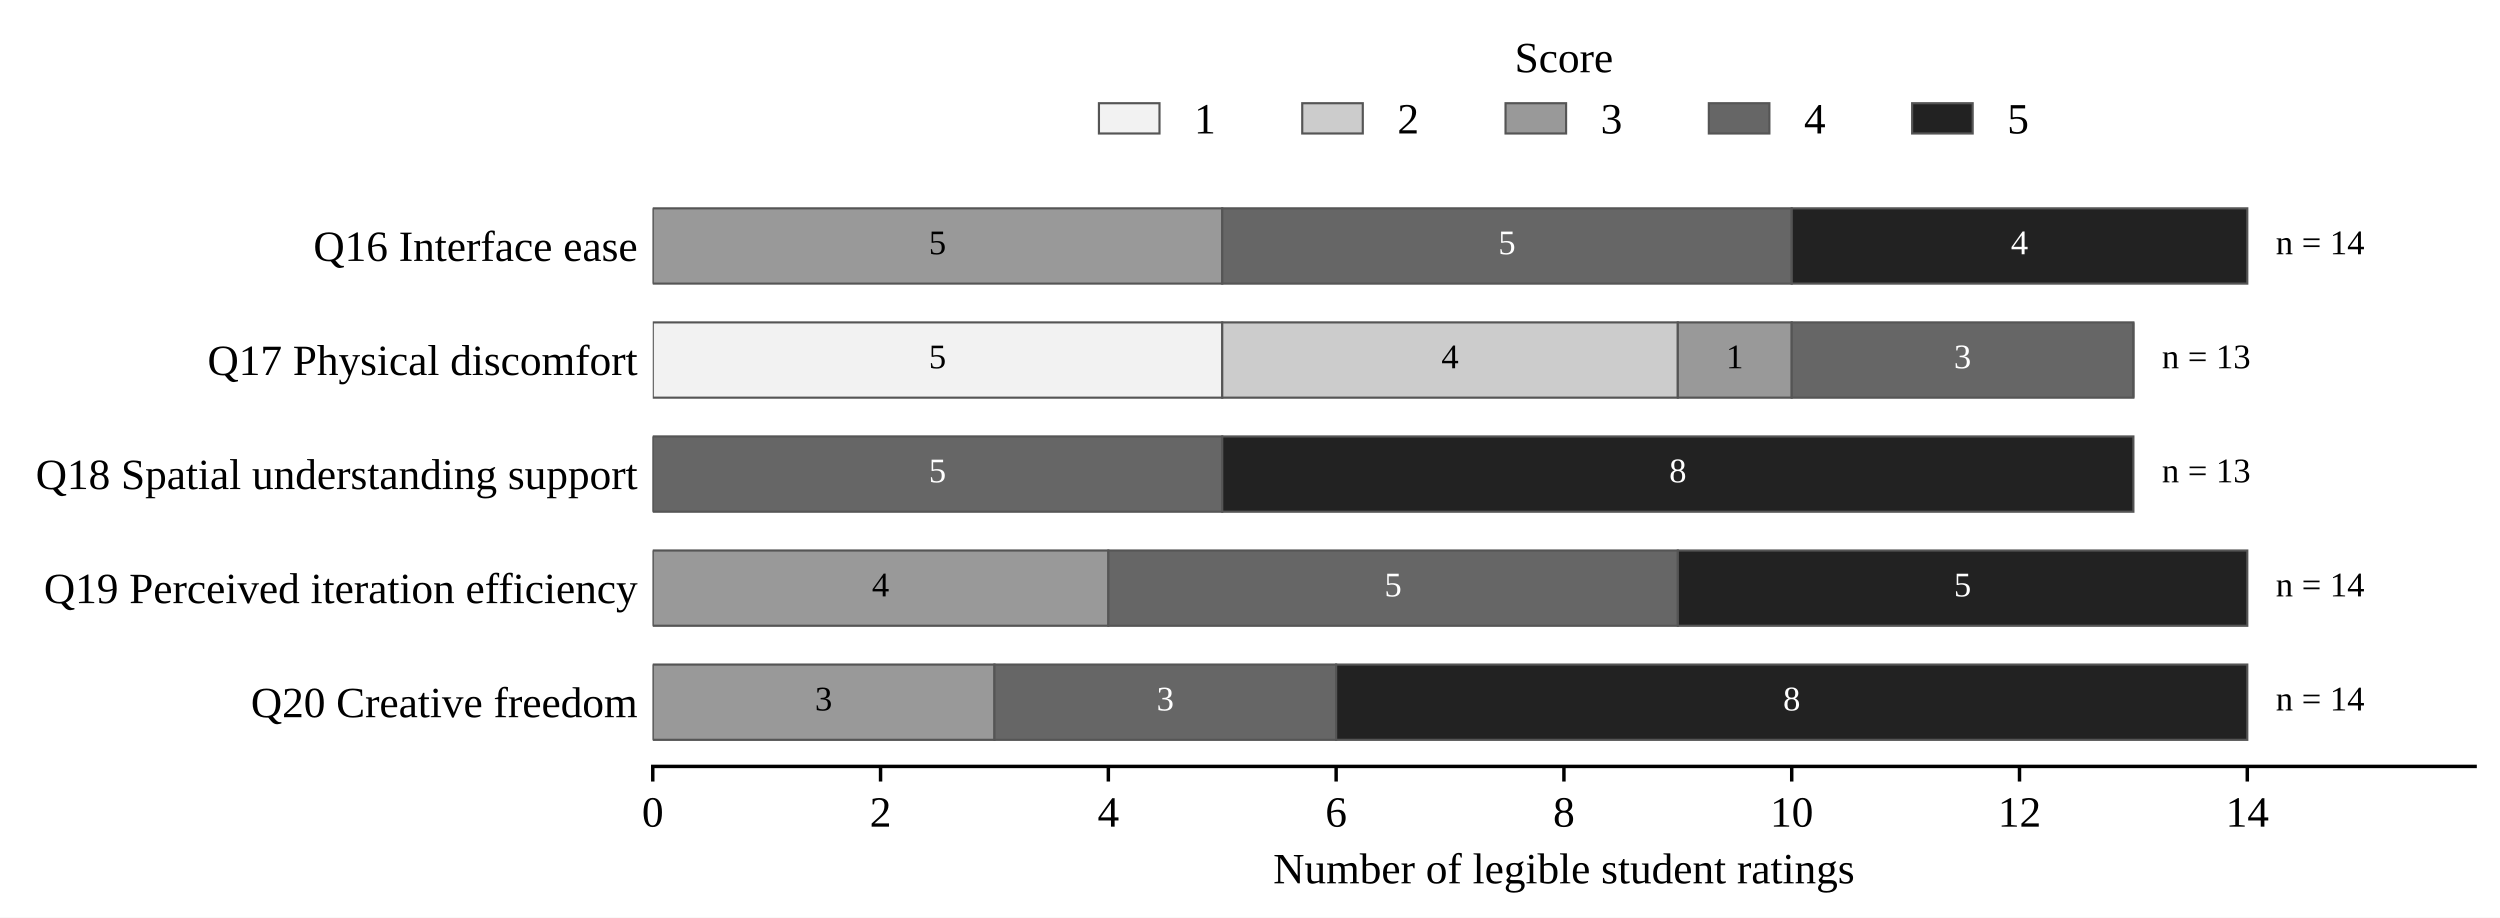
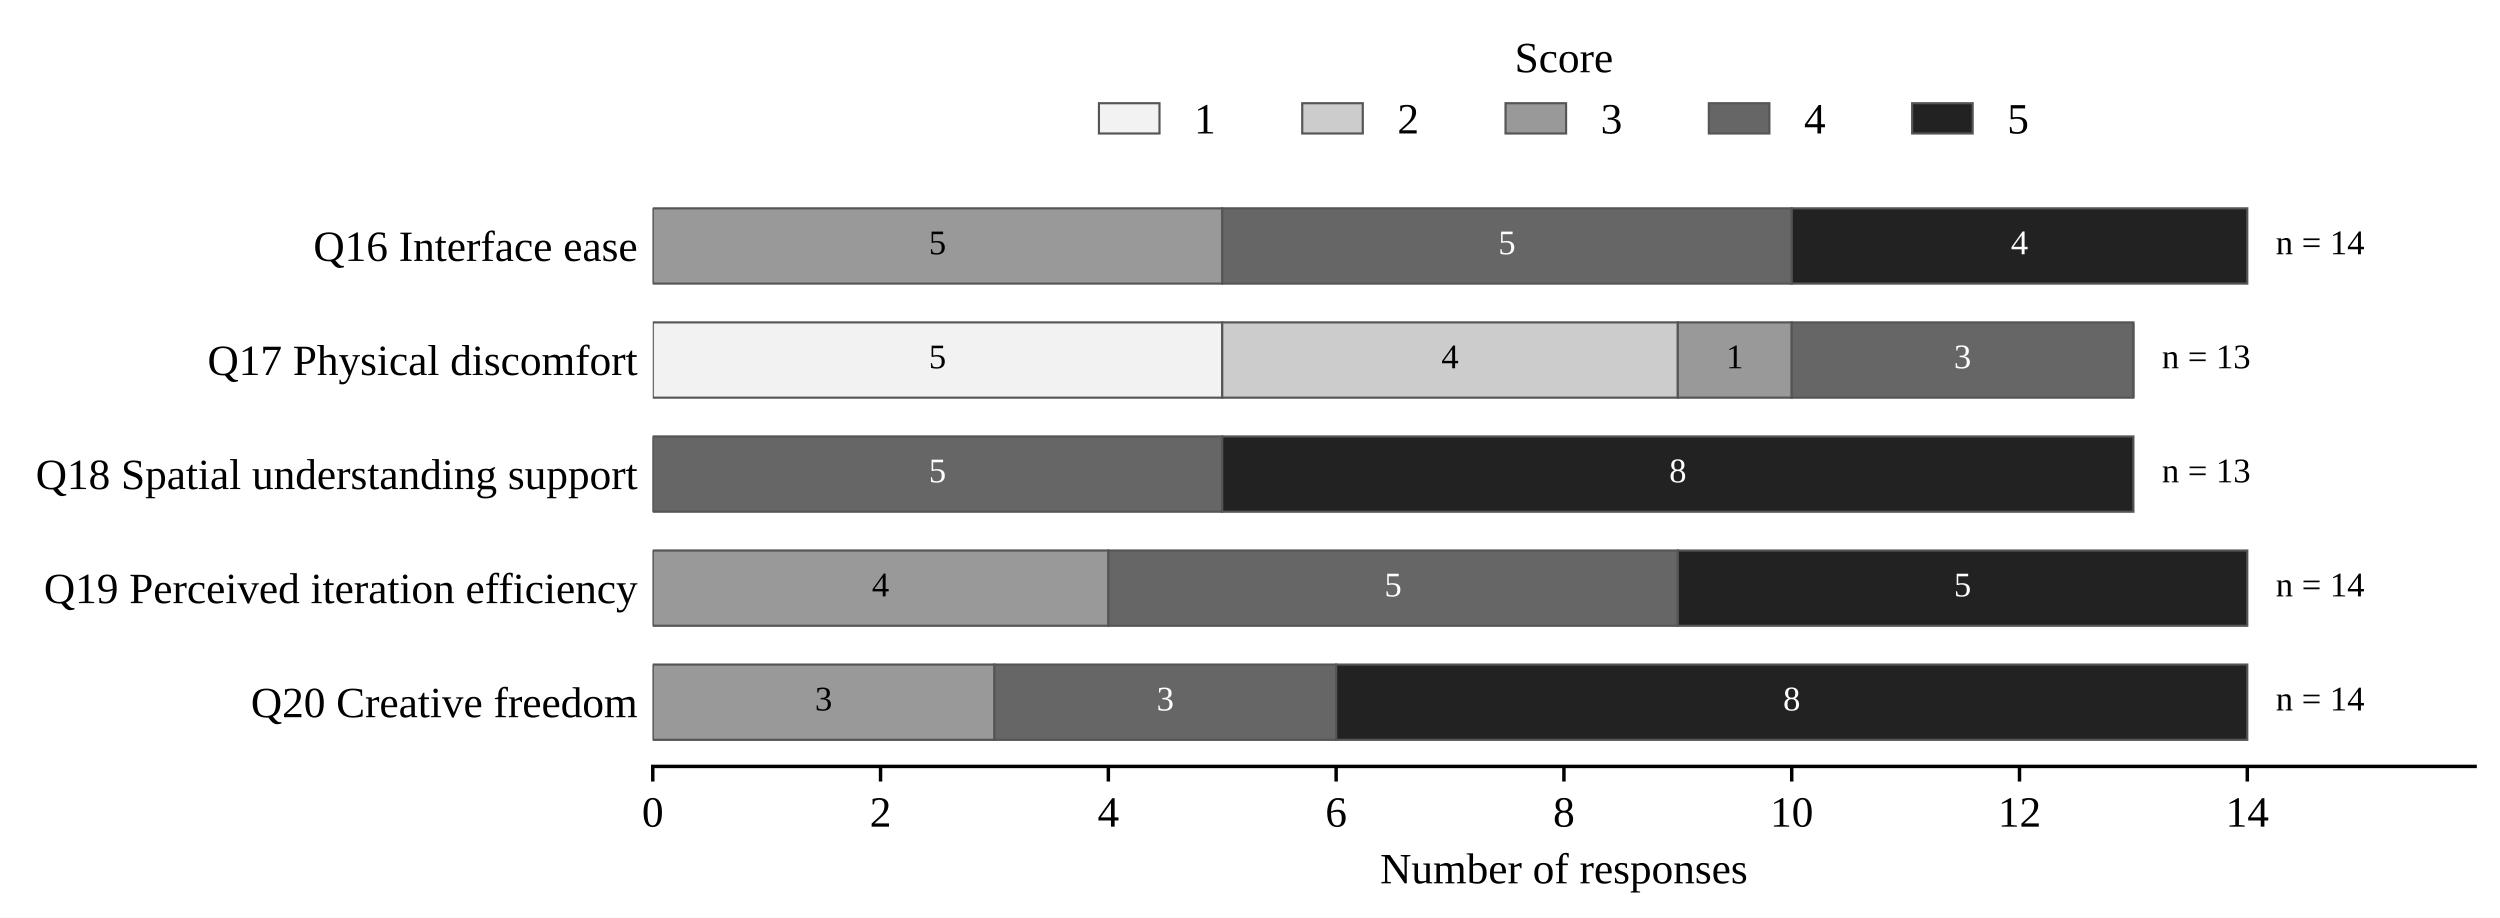
<svg xmlns="http://www.w3.org/2000/svg" xmlns:xlink="http://www.w3.org/1999/xlink" width="577.972pt" height="212.139pt" viewBox="0 0 577.972 212.139" version="1.1">
  <defs>
    <style type="text/css">*{stroke-linejoin: round; stroke-linecap: butt}</style>
  </defs>
  <g id="figure_1">
    <g id="patch_1">
      <path d="M -0 212.139  L 577.972 212.139  L 577.972 0  L -0 0  z " style="fill: #ffffff" />
    </g>
    <g id="axes_1">
      <g id="patch_2">
        <path d="M 150.912 177.186  L 572.212 177.186  L 572.212 42.02  L 150.912 42.02  z " style="fill: #ffffff" />
      </g>
      <g id="patch_3">
-         <path d="M 150.912 48.164  L 150.912 48.164  L 150.912 65.567  L 150.912 65.567  z " clip-path="url(#p9b41c550da)" style="fill: #f2f2f2; stroke: #555555; stroke-width: 0.5; stroke-linejoin: miter" />
+         <path d="M 150.912 48.164  L 150.912 48.164  L 150.912 65.567  L 150.912 65.567  z " clip-path="url(#pb575c5b577)" style="fill: #f2f2f2; stroke: #555555; stroke-width: 0.5; stroke-linejoin: miter" />
      </g>
      <g id="patch_4">
-         <path d="M 150.912 74.533  L 282.568 74.533  L 282.568 91.936  L 150.912 91.936  z " clip-path="url(#p9b41c550da)" style="fill: #f2f2f2; stroke: #555555; stroke-width: 0.5; stroke-linejoin: miter" />
+         <path d="M 150.912 74.533  L 282.568 74.533  L 282.568 91.936  L 150.912 91.936  z " clip-path="url(#pb575c5b577)" style="fill: #f2f2f2; stroke: #555555; stroke-width: 0.5; stroke-linejoin: miter" />
      </g>
      <g id="patch_5">
-         <path d="M 150.912 100.901  L 150.912 100.901  L 150.912 118.304  L 150.912 118.304  z " clip-path="url(#p9b41c550da)" style="fill: #f2f2f2; stroke: #555555; stroke-width: 0.5; stroke-linejoin: miter" />
+         <path d="M 150.912 100.901  L 150.912 100.901  L 150.912 118.304  L 150.912 118.304  z " clip-path="url(#pb575c5b577)" style="fill: #f2f2f2; stroke: #555555; stroke-width: 0.5; stroke-linejoin: miter" />
      </g>
      <g id="patch_6">
-         <path d="M 150.912 127.27  L 150.912 127.27  L 150.912 144.673  L 150.912 144.673  z " clip-path="url(#p9b41c550da)" style="fill: #f2f2f2; stroke: #555555; stroke-width: 0.5; stroke-linejoin: miter" />
+         <path d="M 150.912 127.27  L 150.912 127.27  L 150.912 144.673  L 150.912 144.673  z " clip-path="url(#pb575c5b577)" style="fill: #f2f2f2; stroke: #555555; stroke-width: 0.5; stroke-linejoin: miter" />
      </g>
      <g id="patch_7">
-         <path d="M 150.912 153.638  L 150.912 153.638  L 150.912 171.042  L 150.912 171.042  z " clip-path="url(#p9b41c550da)" style="fill: #f2f2f2; stroke: #555555; stroke-width: 0.5; stroke-linejoin: miter" />
+         <path d="M 150.912 153.638  L 150.912 153.638  L 150.912 171.042  L 150.912 171.042  z " clip-path="url(#pb575c5b577)" style="fill: #f2f2f2; stroke: #555555; stroke-width: 0.5; stroke-linejoin: miter" />
      </g>
      <g id="patch_8">
-         <path d="M 150.912 48.164  L 150.912 48.164  L 150.912 65.567  L 150.912 65.567  z " clip-path="url(#p9b41c550da)" style="fill: #cccccc; stroke: #555555; stroke-width: 0.5; stroke-linejoin: miter" />
+         <path d="M 150.912 48.164  L 150.912 48.164  L 150.912 65.567  L 150.912 65.567  z " clip-path="url(#pb575c5b577)" style="fill: #cccccc; stroke: #555555; stroke-width: 0.5; stroke-linejoin: miter" />
      </g>
      <g id="patch_9">
-         <path d="M 282.568 74.533  L 387.893 74.533  L 387.893 91.936  L 282.568 91.936  z " clip-path="url(#p9b41c550da)" style="fill: #cccccc; stroke: #555555; stroke-width: 0.5; stroke-linejoin: miter" />
+         <path d="M 282.568 74.533  L 387.893 74.533  L 387.893 91.936  L 282.568 91.936  z " clip-path="url(#pb575c5b577)" style="fill: #cccccc; stroke: #555555; stroke-width: 0.5; stroke-linejoin: miter" />
      </g>
      <g id="patch_10">
-         <path d="M 150.912 100.901  L 150.912 100.901  L 150.912 118.304  L 150.912 118.304  z " clip-path="url(#p9b41c550da)" style="fill: #cccccc; stroke: #555555; stroke-width: 0.5; stroke-linejoin: miter" />
+         <path d="M 150.912 100.901  L 150.912 100.901  L 150.912 118.304  L 150.912 118.304  z " clip-path="url(#pb575c5b577)" style="fill: #cccccc; stroke: #555555; stroke-width: 0.5; stroke-linejoin: miter" />
      </g>
      <g id="patch_11">
-         <path d="M 150.912 127.27  L 150.912 127.27  L 150.912 144.673  L 150.912 144.673  z " clip-path="url(#p9b41c550da)" style="fill: #cccccc; stroke: #555555; stroke-width: 0.5; stroke-linejoin: miter" />
+         <path d="M 150.912 127.27  L 150.912 127.27  L 150.912 144.673  L 150.912 144.673  z " clip-path="url(#pb575c5b577)" style="fill: #cccccc; stroke: #555555; stroke-width: 0.5; stroke-linejoin: miter" />
      </g>
      <g id="patch_12">
-         <path d="M 150.912 153.638  L 150.912 153.638  L 150.912 171.042  L 150.912 171.042  z " clip-path="url(#p9b41c550da)" style="fill: #cccccc; stroke: #555555; stroke-width: 0.5; stroke-linejoin: miter" />
+         <path d="M 150.912 153.638  L 150.912 153.638  L 150.912 171.042  L 150.912 171.042  z " clip-path="url(#pb575c5b577)" style="fill: #cccccc; stroke: #555555; stroke-width: 0.5; stroke-linejoin: miter" />
      </g>
      <g id="patch_13">
-         <path d="M 150.912 48.164  L 282.568 48.164  L 282.568 65.567  L 150.912 65.567  z " clip-path="url(#p9b41c550da)" style="fill: #999999; stroke: #555555; stroke-width: 0.5; stroke-linejoin: miter" />
+         <path d="M 150.912 48.164  L 282.568 48.164  L 282.568 65.567  L 150.912 65.567  z " clip-path="url(#pb575c5b577)" style="fill: #999999; stroke: #555555; stroke-width: 0.5; stroke-linejoin: miter" />
      </g>
      <g id="patch_14">
-         <path d="M 387.893 74.533  L 414.224 74.533  L 414.224 91.936  L 387.893 91.936  z " clip-path="url(#p9b41c550da)" style="fill: #999999; stroke: #555555; stroke-width: 0.5; stroke-linejoin: miter" />
+         <path d="M 387.893 74.533  L 414.224 74.533  L 414.224 91.936  L 387.893 91.936  z " clip-path="url(#pb575c5b577)" style="fill: #999999; stroke: #555555; stroke-width: 0.5; stroke-linejoin: miter" />
      </g>
      <g id="patch_15">
-         <path d="M 150.912 100.901  L 150.912 100.901  L 150.912 118.304  L 150.912 118.304  z " clip-path="url(#p9b41c550da)" style="fill: #999999; stroke: #555555; stroke-width: 0.5; stroke-linejoin: miter" />
+         <path d="M 150.912 100.901  L 150.912 100.901  L 150.912 118.304  L 150.912 118.304  z " clip-path="url(#pb575c5b577)" style="fill: #999999; stroke: #555555; stroke-width: 0.5; stroke-linejoin: miter" />
      </g>
      <g id="patch_16">
-         <path d="M 150.912 127.27  L 256.237 127.27  L 256.237 144.673  L 150.912 144.673  z " clip-path="url(#p9b41c550da)" style="fill: #999999; stroke: #555555; stroke-width: 0.5; stroke-linejoin: miter" />
+         <path d="M 150.912 127.27  L 256.237 127.27  L 256.237 144.673  L 150.912 144.673  z " clip-path="url(#pb575c5b577)" style="fill: #999999; stroke: #555555; stroke-width: 0.5; stroke-linejoin: miter" />
      </g>
      <g id="patch_17">
-         <path d="M 150.912 153.638  L 229.905 153.638  L 229.905 171.042  L 150.912 171.042  z " clip-path="url(#p9b41c550da)" style="fill: #999999; stroke: #555555; stroke-width: 0.5; stroke-linejoin: miter" />
+         <path d="M 150.912 153.638  L 229.905 153.638  L 229.905 171.042  L 150.912 171.042  z " clip-path="url(#pb575c5b577)" style="fill: #999999; stroke: #555555; stroke-width: 0.5; stroke-linejoin: miter" />
      </g>
      <g id="patch_18">
-         <path d="M 282.568 48.164  L 414.224 48.164  L 414.224 65.567  L 282.568 65.567  z " clip-path="url(#p9b41c550da)" style="fill: #666666; stroke: #555555; stroke-width: 0.5; stroke-linejoin: miter" />
+         <path d="M 282.568 48.164  L 414.224 48.164  L 414.224 65.567  L 282.568 65.567  z " clip-path="url(#pb575c5b577)" style="fill: #666666; stroke: #555555; stroke-width: 0.5; stroke-linejoin: miter" />
      </g>
      <g id="patch_19">
-         <path d="M 414.224 74.533  L 493.218 74.533  L 493.218 91.936  L 414.224 91.936  z " clip-path="url(#p9b41c550da)" style="fill: #666666; stroke: #555555; stroke-width: 0.5; stroke-linejoin: miter" />
+         <path d="M 414.224 74.533  L 493.218 74.533  L 493.218 91.936  L 414.224 91.936  z " clip-path="url(#pb575c5b577)" style="fill: #666666; stroke: #555555; stroke-width: 0.5; stroke-linejoin: miter" />
      </g>
      <g id="patch_20">
-         <path d="M 150.912 100.901  L 282.568 100.901  L 282.568 118.304  L 150.912 118.304  z " clip-path="url(#p9b41c550da)" style="fill: #666666; stroke: #555555; stroke-width: 0.5; stroke-linejoin: miter" />
+         <path d="M 150.912 100.901  L 282.568 100.901  L 282.568 118.304  L 150.912 118.304  z " clip-path="url(#pb575c5b577)" style="fill: #666666; stroke: #555555; stroke-width: 0.5; stroke-linejoin: miter" />
      </g>
      <g id="patch_21">
-         <path d="M 256.237 127.27  L 387.893 127.27  L 387.893 144.673  L 256.237 144.673  z " clip-path="url(#p9b41c550da)" style="fill: #666666; stroke: #555555; stroke-width: 0.5; stroke-linejoin: miter" />
+         <path d="M 256.237 127.27  L 387.893 127.27  L 387.893 144.673  L 256.237 144.673  z " clip-path="url(#pb575c5b577)" style="fill: #666666; stroke: #555555; stroke-width: 0.5; stroke-linejoin: miter" />
      </g>
      <g id="patch_22">
-         <path d="M 229.905 153.638  L 308.899 153.638  L 308.899 171.042  L 229.905 171.042  z " clip-path="url(#p9b41c550da)" style="fill: #666666; stroke: #555555; stroke-width: 0.5; stroke-linejoin: miter" />
+         <path d="M 229.905 153.638  L 308.899 153.638  L 308.899 171.042  L 229.905 171.042  z " clip-path="url(#pb575c5b577)" style="fill: #666666; stroke: #555555; stroke-width: 0.5; stroke-linejoin: miter" />
      </g>
      <g id="patch_23">
-         <path d="M 414.224 48.164  L 519.549 48.164  L 519.549 65.567  L 414.224 65.567  z " clip-path="url(#p9b41c550da)" style="fill: #222222; stroke: #555555; stroke-width: 0.5; stroke-linejoin: miter" />
+         <path d="M 414.224 48.164  L 519.549 48.164  L 519.549 65.567  L 414.224 65.567  z " clip-path="url(#pb575c5b577)" style="fill: #222222; stroke: #555555; stroke-width: 0.5; stroke-linejoin: miter" />
      </g>
      <g id="patch_24">
-         <path d="M 493.218 74.533  L 493.218 74.533  L 493.218 91.936  L 493.218 91.936  z " clip-path="url(#p9b41c550da)" style="fill: #222222; stroke: #555555; stroke-width: 0.5; stroke-linejoin: miter" />
+         <path d="M 493.218 74.533  L 493.218 74.533  L 493.218 91.936  L 493.218 91.936  z " clip-path="url(#pb575c5b577)" style="fill: #222222; stroke: #555555; stroke-width: 0.5; stroke-linejoin: miter" />
      </g>
      <g id="patch_25">
-         <path d="M 282.568 100.901  L 493.218 100.901  L 493.218 118.304  L 282.568 118.304  z " clip-path="url(#p9b41c550da)" style="fill: #222222; stroke: #555555; stroke-width: 0.5; stroke-linejoin: miter" />
+         <path d="M 282.568 100.901  L 493.218 100.901  L 493.218 118.304  L 282.568 118.304  z " clip-path="url(#pb575c5b577)" style="fill: #222222; stroke: #555555; stroke-width: 0.5; stroke-linejoin: miter" />
      </g>
      <g id="patch_26">
-         <path d="M 387.893 127.27  L 519.549 127.27  L 519.549 144.673  L 387.893 144.673  z " clip-path="url(#p9b41c550da)" style="fill: #222222; stroke: #555555; stroke-width: 0.5; stroke-linejoin: miter" />
+         <path d="M 387.893 127.27  L 519.549 127.27  L 519.549 144.673  L 387.893 144.673  z " clip-path="url(#pb575c5b577)" style="fill: #222222; stroke: #555555; stroke-width: 0.5; stroke-linejoin: miter" />
      </g>
      <g id="patch_27">
-         <path d="M 308.899 153.638  L 519.549 153.638  L 519.549 171.042  L 308.899 171.042  z " clip-path="url(#p9b41c550da)" style="fill: #222222; stroke: #555555; stroke-width: 0.5; stroke-linejoin: miter" />
+         <path d="M 308.899 153.638  L 519.549 153.638  L 519.549 171.042  L 308.899 171.042  z " clip-path="url(#pb575c5b577)" style="fill: #222222; stroke: #555555; stroke-width: 0.5; stroke-linejoin: miter" />
      </g>
      <g id="matplotlib.axis_1">
        <g id="xtick_1">
          <g id="line2d_1">
            <defs>
-               <path id="m847ff2c1a3" d="M 0 0  L 0 3.5  " style="stroke: #000000; stroke-width: 0.8" />
+               <path id="m11581eb2d2" d="M 0 0  L 0 3.5  " style="stroke: #000000; stroke-width: 0.8" />
            </defs>
            <g>
-               <use xlink:href="#m847ff2c1a3" x="150.912" y="177.186" style="stroke: #000000; stroke-width: 0.8" />
+               <use xlink:href="#m11581eb2d2" x="150.912" y="177.186" style="stroke: #000000; stroke-width: 0.8" />
            </g>
          </g>
          <g id="text_1">
            <text style="font-size: 10px; font-family: 'Times New Roman'; text-anchor: middle" x="150.912" y="191.119" transform="rotate(-0 150.9116 191.1191)">0</text>
          </g>
        </g>
        <g id="xtick_2">
          <g id="line2d_2">
            <g>
-               <use xlink:href="#m847ff2c1a3" x="203.574" y="177.186" style="stroke: #000000; stroke-width: 0.8" />
+               <use xlink:href="#m11581eb2d2" x="203.574" y="177.186" style="stroke: #000000; stroke-width: 0.8" />
            </g>
          </g>
          <g id="text_2">
            <text style="font-size: 10px; font-family: 'Times New Roman'; text-anchor: middle" x="203.574" y="191.119" transform="rotate(-0 203.5741 191.1191)">2</text>
          </g>
        </g>
        <g id="xtick_3">
          <g id="line2d_3">
            <g>
-               <use xlink:href="#m847ff2c1a3" x="256.237" y="177.186" style="stroke: #000000; stroke-width: 0.8" />
+               <use xlink:href="#m11581eb2d2" x="256.237" y="177.186" style="stroke: #000000; stroke-width: 0.8" />
            </g>
          </g>
          <g id="text_3">
            <text style="font-size: 10px; font-family: 'Times New Roman'; text-anchor: middle" x="256.237" y="191.119" transform="rotate(-0 256.2366 191.1191)">4</text>
          </g>
        </g>
        <g id="xtick_4">
          <g id="line2d_4">
            <g>
-               <use xlink:href="#m847ff2c1a3" x="308.899" y="177.186" style="stroke: #000000; stroke-width: 0.8" />
+               <use xlink:href="#m11581eb2d2" x="308.899" y="177.186" style="stroke: #000000; stroke-width: 0.8" />
            </g>
          </g>
          <g id="text_4">
            <text style="font-size: 10px; font-family: 'Times New Roman'; text-anchor: middle" x="308.899" y="191.119" transform="rotate(-0 308.8991 191.1191)">6</text>
          </g>
        </g>
        <g id="xtick_5">
          <g id="line2d_5">
            <g>
-               <use xlink:href="#m847ff2c1a3" x="361.562" y="177.186" style="stroke: #000000; stroke-width: 0.8" />
+               <use xlink:href="#m11581eb2d2" x="361.562" y="177.186" style="stroke: #000000; stroke-width: 0.8" />
            </g>
          </g>
          <g id="text_5">
            <text style="font-size: 10px; font-family: 'Times New Roman'; text-anchor: middle" x="361.562" y="191.119" transform="rotate(-0 361.5616 191.1191)">8</text>
          </g>
        </g>
        <g id="xtick_6">
          <g id="line2d_6">
            <g>
-               <use xlink:href="#m847ff2c1a3" x="414.224" y="177.186" style="stroke: #000000; stroke-width: 0.8" />
+               <use xlink:href="#m11581eb2d2" x="414.224" y="177.186" style="stroke: #000000; stroke-width: 0.8" />
            </g>
          </g>
          <g id="text_6">
            <text style="font-size: 10px; font-family: 'Times New Roman'; text-anchor: middle" x="414.224" y="191.119" transform="rotate(-0 414.2241 191.1191)">10</text>
          </g>
        </g>
        <g id="xtick_7">
          <g id="line2d_7">
            <g>
-               <use xlink:href="#m847ff2c1a3" x="466.887" y="177.186" style="stroke: #000000; stroke-width: 0.8" />
+               <use xlink:href="#m11581eb2d2" x="466.887" y="177.186" style="stroke: #000000; stroke-width: 0.8" />
            </g>
          </g>
          <g id="text_7">
            <text style="font-size: 10px; font-family: 'Times New Roman'; text-anchor: middle" x="466.887" y="191.119" transform="rotate(-0 466.8866 191.1191)">12</text>
          </g>
        </g>
        <g id="xtick_8">
          <g id="line2d_8">
            <g>
-               <use xlink:href="#m847ff2c1a3" x="519.549" y="177.186" style="stroke: #000000; stroke-width: 0.8" />
+               <use xlink:href="#m11581eb2d2" x="519.549" y="177.186" style="stroke: #000000; stroke-width: 0.8" />
            </g>
          </g>
          <g id="text_8">
            <text style="font-size: 10px; font-family: 'Times New Roman'; text-anchor: middle" x="519.549" y="191.119" transform="rotate(-0 519.5491 191.1191)">14</text>
          </g>
        </g>
        <g id="text_9">
-           <text style="font-size: 10px; font-family: 'Times New Roman'; text-anchor: middle" x="361.562" y="204.221" transform="rotate(-0 361.5616 204.2211)">Number of legible student ratings</text>
+           <text style="font-size: 10px; font-family: 'Times New Roman'; text-anchor: middle" x="361.562" y="204.221" transform="rotate(-0 361.5616 204.2211)">Number of responses</text>
        </g>
      </g>
      <g id="matplotlib.axis_2">
        <g id="ytick_1">
          <g id="line2d_9" />
          <g id="text_10">
            <text style="font-size: 10px; font-family: 'Times New Roman'; text-anchor: end" x="147.412" y="60.333" transform="rotate(-0 147.4116 60.33286)">Q16  Interface ease</text>
          </g>
        </g>
        <g id="ytick_2">
          <g id="line2d_10" />
          <g id="text_11">
            <text style="font-size: 10px; font-family: 'Times New Roman'; text-anchor: end" x="147.412" y="86.706" transform="rotate(-0 147.4116 86.70614)">Q17  Physical discomfort</text>
          </g>
        </g>
        <g id="ytick_3">
          <g id="line2d_11" />
          <g id="text_12">
            <text style="font-size: 10px; font-family: 'Times New Roman'; text-anchor: end" x="147.412" y="113.075" transform="rotate(-0 147.4116 113.0747)">Q18  Spatial understanding support</text>
          </g>
        </g>
        <g id="ytick_4">
          <g id="line2d_12" />
          <g id="text_13">
            <text style="font-size: 10px; font-family: 'Times New Roman'; text-anchor: end" x="147.412" y="139.443" transform="rotate(-0 147.4116 139.4433)">Q19  Perceived iteration efficiency</text>
          </g>
        </g>
        <g id="ytick_5">
          <g id="line2d_13" />
          <g id="text_14">
            <text style="font-size: 10px; font-family: 'Times New Roman'; text-anchor: end" x="147.412" y="165.812" transform="rotate(-0 147.4116 165.8119)">Q20  Creative freedom</text>
          </g>
        </g>
      </g>
      <g id="patch_28">
        <path d="M 150.912 177.186  L 572.212 177.186  " style="fill: none; stroke: #000000; stroke-width: 0.8; stroke-linejoin: miter; stroke-linecap: square" />
      </g>
      <g id="text_15">
        <text style="font-size: 8px; font-family: 'Times New Roman'; text-anchor: middle" x="216.74" y="85.144" transform="rotate(-0 216.7397 85.14442)">5</text>
      </g>
      <g id="text_16">
        <text style="font-size: 8px; font-family: 'Times New Roman'; text-anchor: middle" x="335.23" y="85.144" transform="rotate(-0 335.2303 85.14442)">4</text>
      </g>
      <g id="text_17">
        <text style="font-size: 8px; font-family: 'Times New Roman'; text-anchor: middle" x="216.74" y="58.776" transform="rotate(-0 216.7397 58.77583)">5</text>
      </g>
      <g id="text_18">
        <text style="font-size: 8px; font-family: 'Times New Roman'; text-anchor: middle" x="401.058" y="85.144" transform="rotate(-0 401.0584 85.14442)">1</text>
      </g>
      <g id="text_19">
        <text style="font-size: 8px; font-family: 'Times New Roman'; text-anchor: middle" x="203.574" y="137.882" transform="rotate(-0 203.5741 137.8816)">4</text>
      </g>
      <g id="text_20">
        <text style="font-size: 8px; font-family: 'Times New Roman'; text-anchor: middle" x="190.408" y="164.25" transform="rotate(-0 190.4084 164.2502)">3</text>
      </g>
      <g id="text_21">
        <text style="font-size: 8px; font-family: 'Times New Roman'; text-anchor: middle; fill: #ffffff" x="348.396" y="58.776" transform="rotate(-0 348.3959 58.77583)">5</text>
      </g>
      <g id="text_22">
        <text style="font-size: 8px; font-family: 'Times New Roman'; text-anchor: middle; fill: #ffffff" x="453.721" y="85.144" transform="rotate(-0 453.7209 85.14442)">3</text>
      </g>
      <g id="text_23">
        <text style="font-size: 8px; font-family: 'Times New Roman'; text-anchor: middle; fill: #ffffff" x="216.74" y="111.513" transform="rotate(-0 216.7397 111.513)">5</text>
      </g>
      <g id="text_24">
        <text style="font-size: 8px; font-family: 'Times New Roman'; text-anchor: middle; fill: #ffffff" x="322.065" y="137.882" transform="rotate(-0 322.0647 137.8816)">5</text>
      </g>
      <g id="text_25">
        <text style="font-size: 8px; font-family: 'Times New Roman'; text-anchor: middle; fill: #ffffff" x="269.402" y="164.25" transform="rotate(-0 269.4022 164.2502)">3</text>
      </g>
      <g id="text_26">
        <text style="font-size: 8px; font-family: 'Times New Roman'; text-anchor: middle; fill: #ffffff" x="466.887" y="58.776" transform="rotate(-0 466.8866 58.77583)">4</text>
      </g>
      <g id="text_27">
        <text style="font-size: 8px; font-family: 'Times New Roman'; text-anchor: middle; fill: #ffffff" x="387.893" y="111.513" transform="rotate(-0 387.8928 111.513)">8</text>
      </g>
      <g id="text_28">
        <text style="font-size: 8px; font-family: 'Times New Roman'; text-anchor: middle; fill: #ffffff" x="453.721" y="137.882" transform="rotate(-0 453.7209 137.8816)">5</text>
      </g>
      <g id="text_29">
        <text style="font-size: 8px; font-family: 'Times New Roman'; text-anchor: middle; fill: #ffffff" x="414.224" y="164.25" transform="rotate(-0 414.2241 164.2502)">8</text>
      </g>
      <g id="text_30">
        <text style="font-size: 8px; font-family: 'Times New Roman'; text-anchor: start" x="526.132" y="58.776" transform="rotate(-0 526.1319 58.77583)">n = 14</text>
      </g>
      <g id="text_31">
        <text style="font-size: 8px; font-family: 'Times New Roman'; text-anchor: start" x="499.801" y="85.144" transform="rotate(-0 499.8006 85.14442)">n = 13</text>
      </g>
      <g id="text_32">
        <text style="font-size: 8px; font-family: 'Times New Roman'; text-anchor: start" x="499.801" y="111.513" transform="rotate(-0 499.8006 111.513)">n = 13</text>
      </g>
      <g id="text_33">
        <text style="font-size: 8px; font-family: 'Times New Roman'; text-anchor: start" x="526.132" y="137.882" transform="rotate(-0 526.1319 137.8816)">n = 14</text>
      </g>
      <g id="text_34">
        <text style="font-size: 8px; font-family: 'Times New Roman'; text-anchor: start" x="526.132" y="164.25" transform="rotate(-0 526.1319 164.2502)">n = 14</text>
      </g>
      <g id="legend_1">
        <g id="text_35">
          <text style="font-size: 10px; font-family: 'Times New Roman'; text-anchor: start" x="350.177" y="16.704" transform="rotate(-0 350.1772 16.70375)">Score</text>
        </g>
        <g id="patch_29">
          <path d="M 254.062 30.862  L 268.062 30.862  L 268.062 23.862  L 254.062 23.862  z " style="fill: #f2f2f2; stroke: #555555; stroke-width: 0.5; stroke-linejoin: miter" />
        </g>
        <g id="text_36">
          <text style="font-size: 10px; font-family: 'Times New Roman'; text-anchor: start" x="276.062" y="30.862" transform="rotate(-0 276.0616 30.86195)">1</text>
        </g>
        <g id="patch_30">
          <path d="M 301.062 30.862  L 315.062 30.862  L 315.062 23.862  L 301.062 23.862  z " style="fill: #cccccc; stroke: #555555; stroke-width: 0.5; stroke-linejoin: miter" />
        </g>
        <g id="text_37">
          <text style="font-size: 10px; font-family: 'Times New Roman'; text-anchor: start" x="323.062" y="30.862" transform="rotate(-0 323.0616 30.86195)">2</text>
        </g>
        <g id="patch_31">
          <path d="M 348.062 30.862  L 362.062 30.862  L 362.062 23.862  L 348.062 23.862  z " style="fill: #999999; stroke: #555555; stroke-width: 0.5; stroke-linejoin: miter" />
        </g>
        <g id="text_38">
          <text style="font-size: 10px; font-family: 'Times New Roman'; text-anchor: start" x="370.062" y="30.862" transform="rotate(-0 370.0616 30.86195)">3</text>
        </g>
        <g id="patch_32">
          <path d="M 395.062 30.862  L 409.062 30.862  L 409.062 23.862  L 395.062 23.862  z " style="fill: #666666; stroke: #555555; stroke-width: 0.5; stroke-linejoin: miter" />
        </g>
        <g id="text_39">
          <text style="font-size: 10px; font-family: 'Times New Roman'; text-anchor: start" x="417.062" y="30.862" transform="rotate(-0 417.0616 30.86195)">4</text>
        </g>
        <g id="patch_33">
          <path d="M 442.062 30.862  L 456.062 30.862  L 456.062 23.862  L 442.062 23.862  z " style="fill: #222222; stroke: #555555; stroke-width: 0.5; stroke-linejoin: miter" />
        </g>
        <g id="text_40">
          <text style="font-size: 10px; font-family: 'Times New Roman'; text-anchor: start" x="464.062" y="30.862" transform="rotate(-0 464.0616 30.86195)">5</text>
        </g>
      </g>
    </g>
  </g>
  <defs>
-     <clipPath id="p9b41c550da">
+     <clipPath id="pb575c5b577">
      <rect x="150.912" y="42.02" width="421.3" height="135.165" />
    </clipPath>
  </defs>
</svg>
